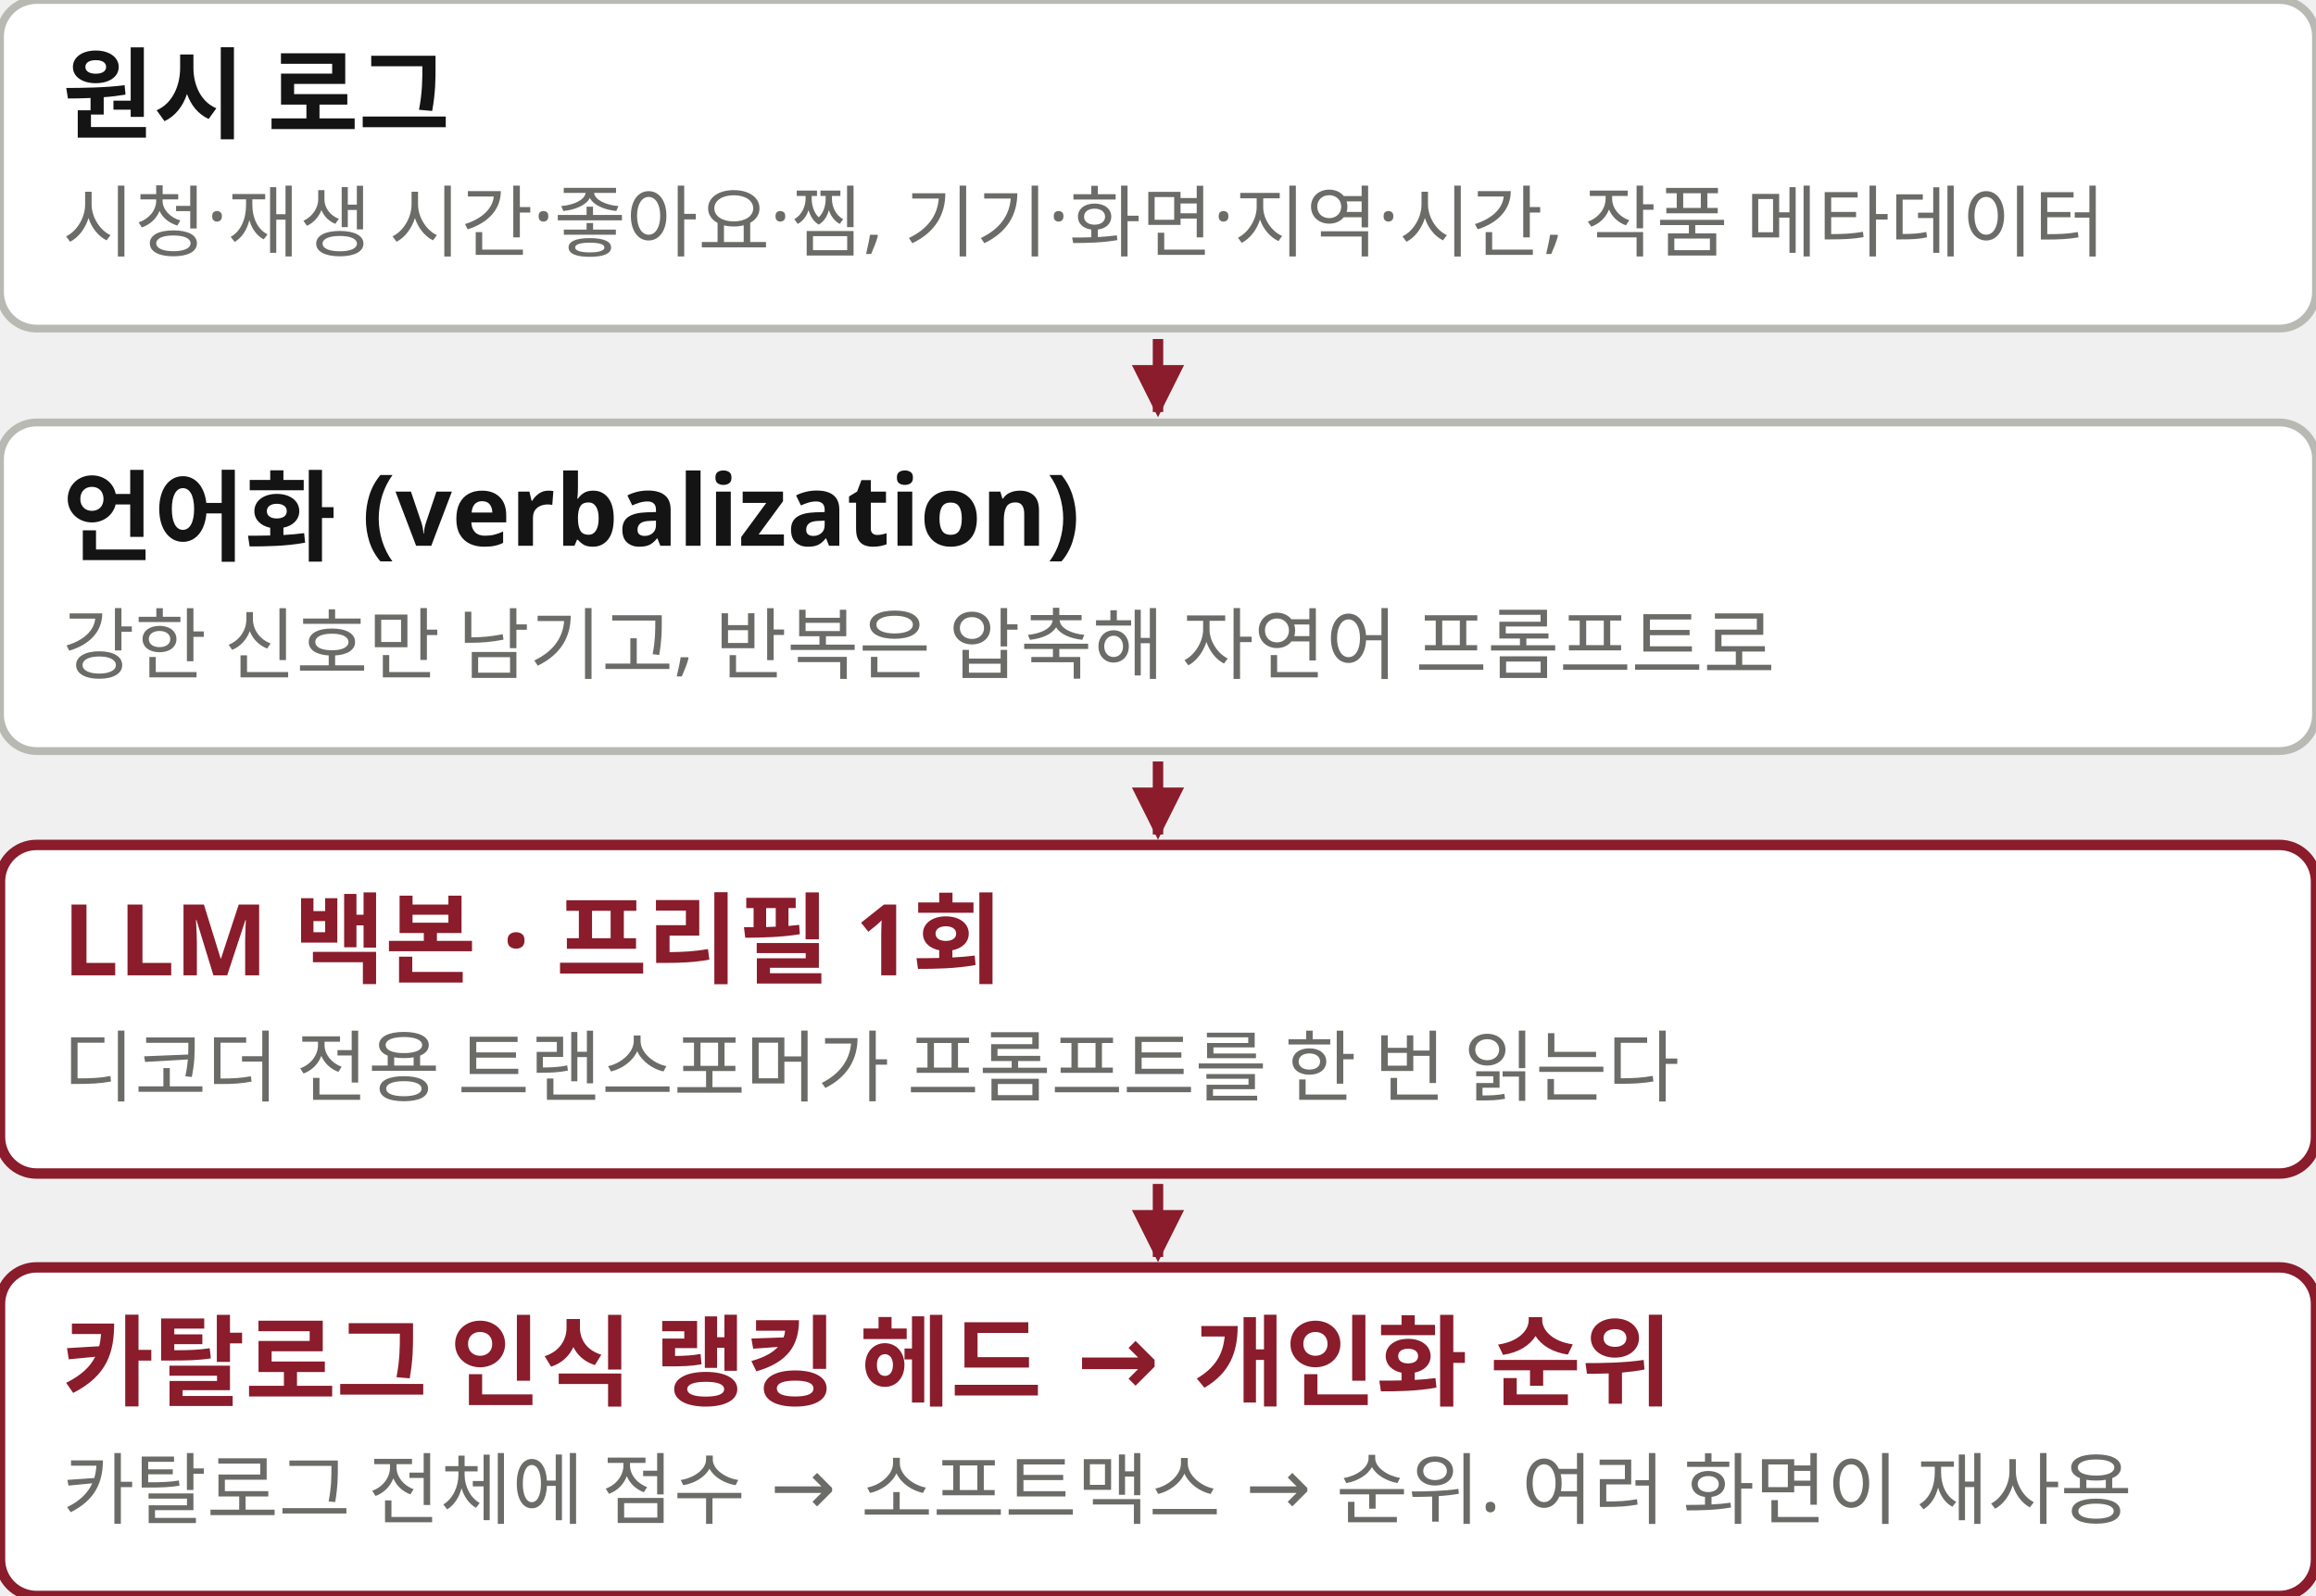
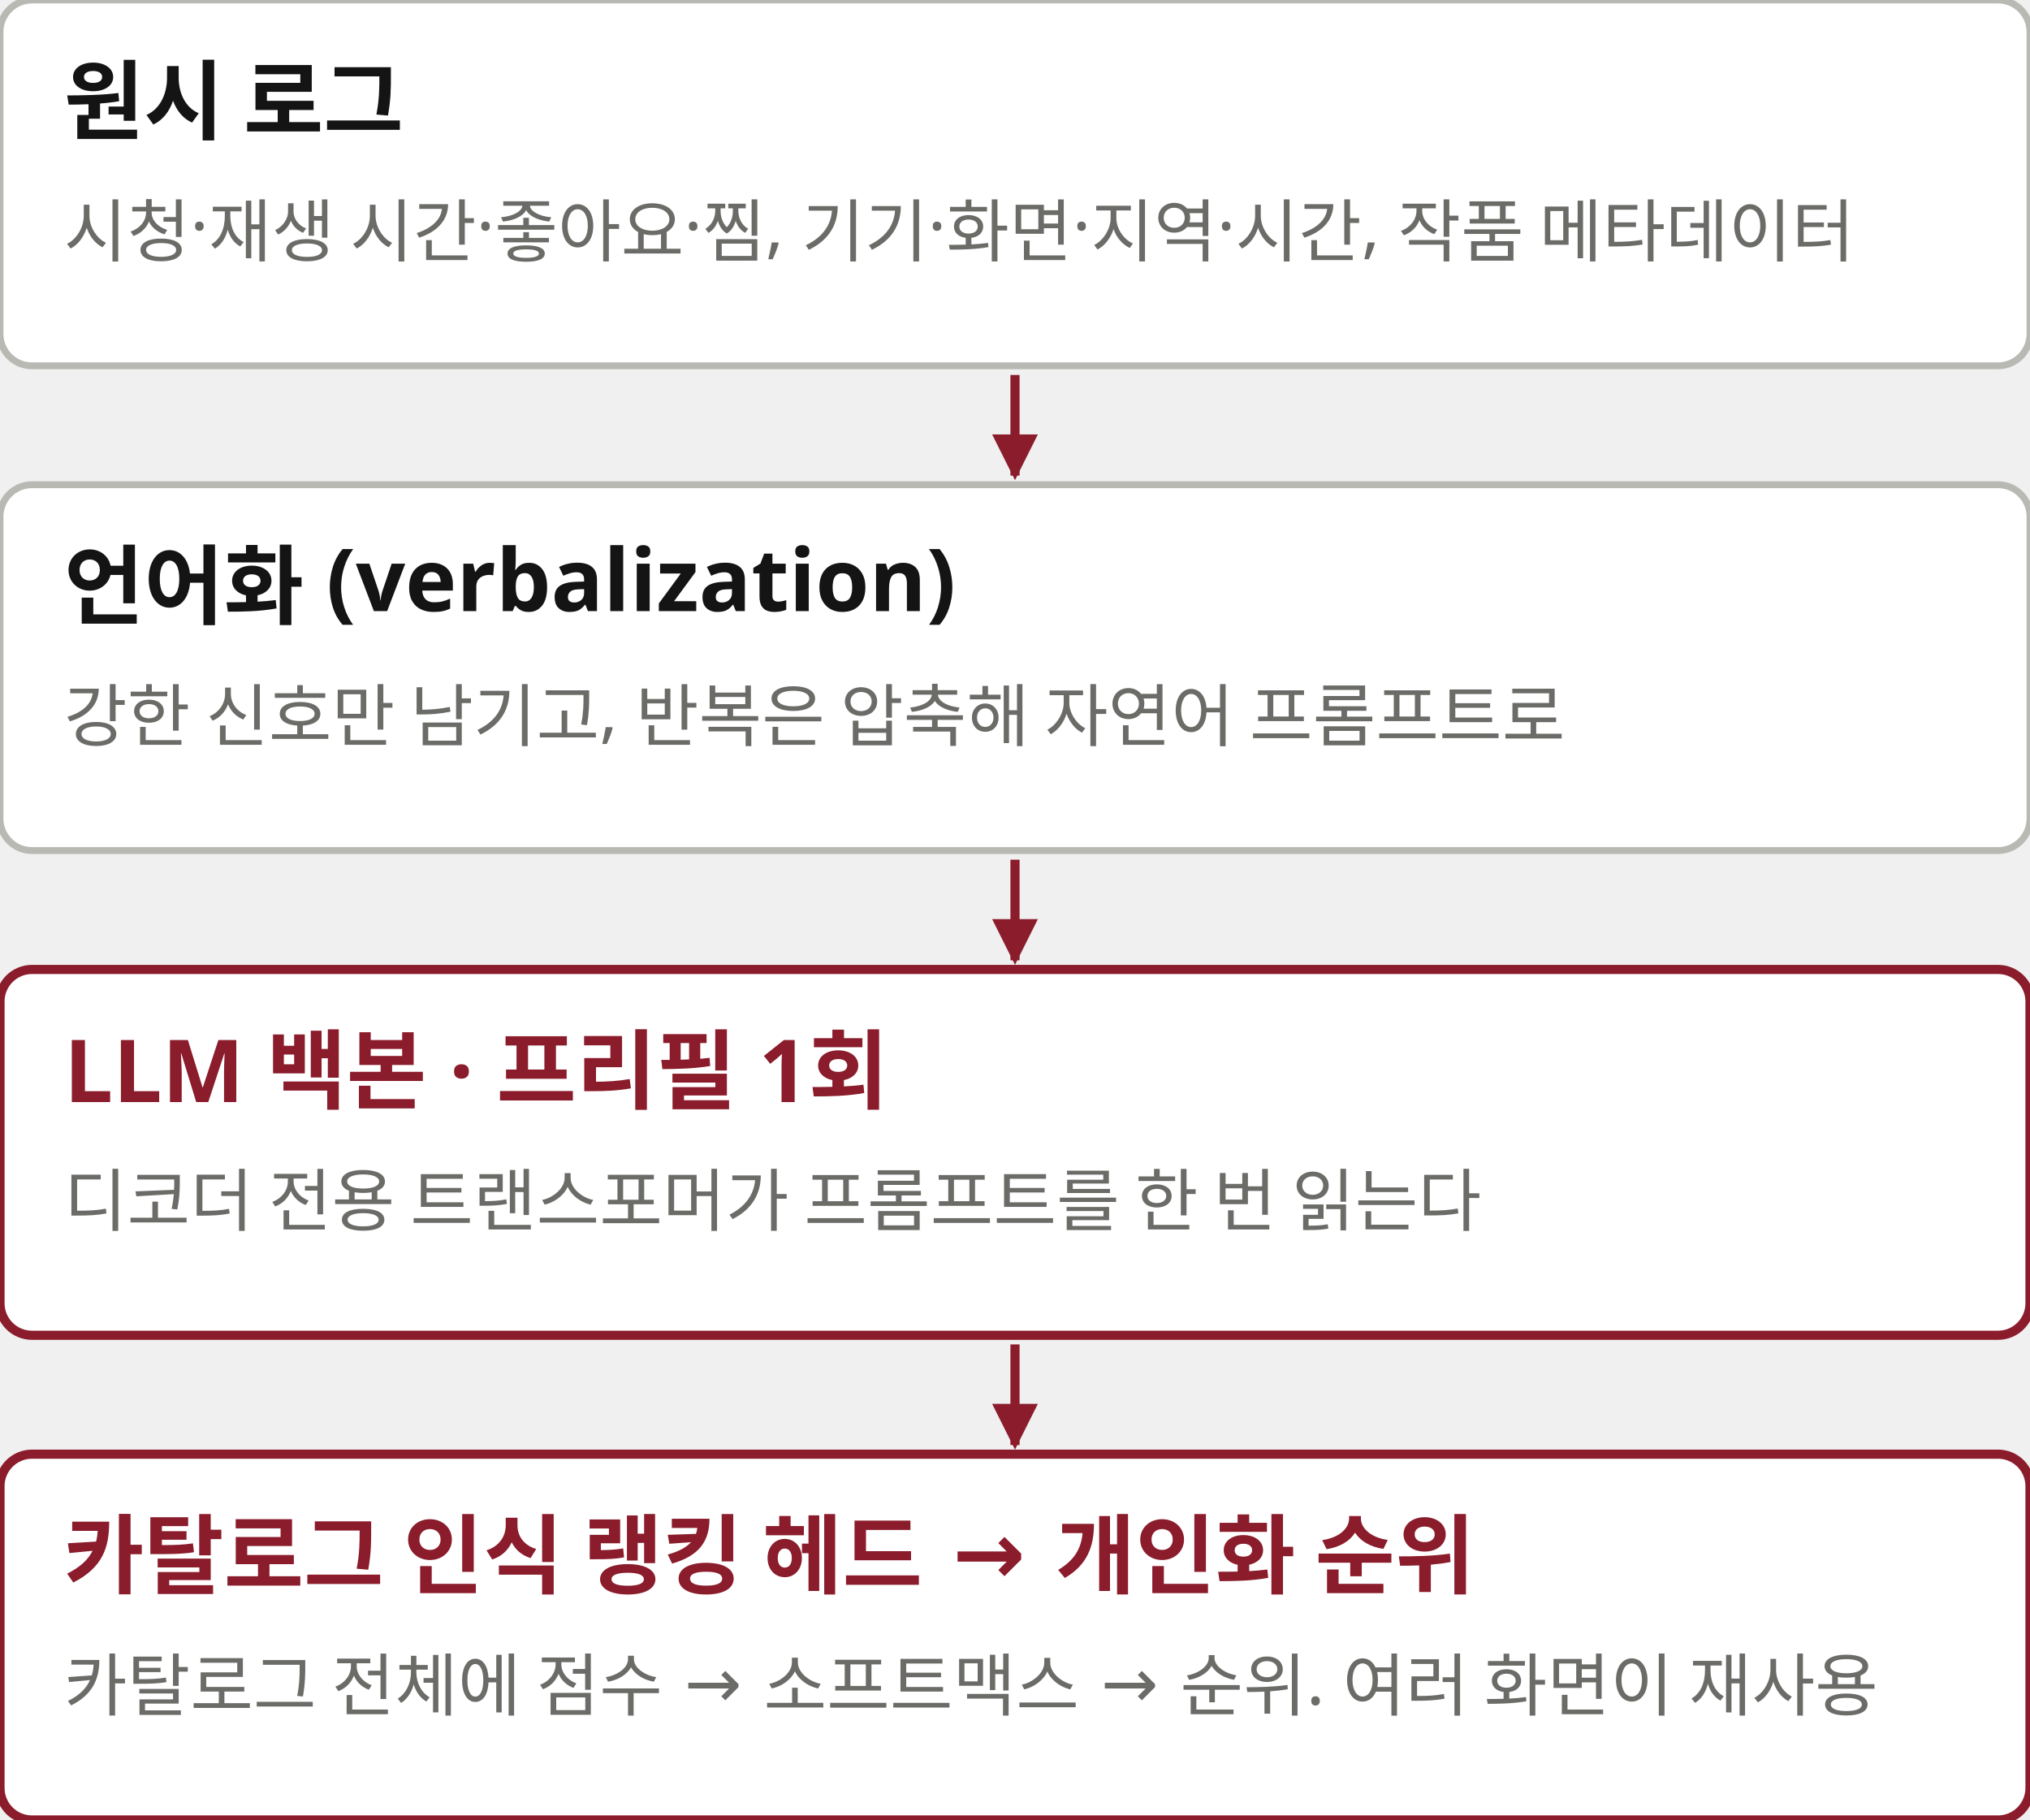
- <svg xmlns="http://www.w3.org/2000/svg" viewBox="0 0 888 612" width="888" height="612">
+ <svg xmlns="http://www.w3.org/2000/svg" viewBox="0 0 888 796" width="888" height="796">
  <defs>
    <marker id="a" viewBox="0 0 10 10" refX="9" refY="5" markerWidth="5" markerHeight="5" orient="auto">
      <path d="M0 0L10 5L0 10z" fill="#8A1C2B" />
    </marker>
  </defs>
-   <rect x="0" y="0" width="888" height="126" rx="14" fill="#FFFFFF" stroke="#B9B9B4" stroke-width="3" />
-   <text x="24" y="50" font-size="38" fill="#141414" text-anchor="start" font-weight="bold" font-family="NanumGothic, Nanum Gothic, sans-serif">원시 로그</text>
-   <text x="24" y="96" font-size="30" fill="#6B6B68" text-anchor="start" font-weight="normal" font-family="NanumGothic, Nanum Gothic, sans-serif">시청·재생 시간·좋아요·찜, 기기·화면·지역·시간, 작품 메타데이터</text>
-   <line x1="444.0" y1="130" x2="444.0" y2="158" stroke="#8A1C2B" stroke-width="4" marker-end="url(#a)" />
-   <rect x="0" y="162" width="888" height="126" rx="14" fill="#FFFFFF" stroke="#B9B9B4" stroke-width="3" />
-   <text x="24" y="212" font-size="38" fill="#141414" text-anchor="start" font-weight="bold" font-family="NanumGothic, Nanum Gothic, sans-serif">언어화 (verbalization)</text>
-   <text x="24" y="258" font-size="30" fill="#6B6B68" text-anchor="start" font-weight="normal" font-family="NanumGothic, Nanum Gothic, sans-serif">강한 신호만 남기고, 반복은 압축해 자연어 프롬프트로</text>
-   <line x1="444.0" y1="292" x2="444.0" y2="320" stroke="#8A1C2B" stroke-width="4" marker-end="url(#a)" />
-   <rect x="0" y="324" width="888" height="126" rx="14" fill="#FFFFFF" stroke="#8A1C2B" stroke-width="4" />
-   <text x="24" y="374" font-size="38" fill="#8A1C2B" text-anchor="start" font-weight="bold" font-family="NanumGothic, Nanum Gothic, sans-serif">LLM 백본 · 프리필 1회</text>
-   <text x="24" y="420" font-size="30" fill="#6B6B68" text-anchor="start" font-weight="normal" font-family="NanumGothic, Nanum Gothic, sans-serif">디코더 전용 트랜스포머가 프롬프트를 한 번 읽는다</text>
-   <line x1="444.0" y1="454" x2="444.0" y2="482" stroke="#8A1C2B" stroke-width="4" marker-end="url(#a)" />
-   <rect x="0" y="486" width="888" height="126" rx="14" fill="#FFFFFF" stroke="#8A1C2B" stroke-width="4" />
-   <text x="24" y="536" font-size="38" fill="#8A1C2B" text-anchor="start" font-weight="bold" font-family="NanumGothic, Nanum Gothic, sans-serif">카탈로그 인식 랭킹 헤드 → 개인화 순위</text>
-   <text x="24" y="582" font-size="30" fill="#6B6B68" text-anchor="start" font-weight="normal" font-family="NanumGothic, Nanum Gothic, sans-serif">카탈로그 전체에 점수 → 소프트맥스 → 순위. 여러 화면이 재사용</text>
+   <rect x="0" y="0" width="888" height="160" rx="14" fill="#FFFFFF" stroke="#B9B9B4" stroke-width="3" />
+   <text x="28" y="58" font-size="38" fill="#141414" text-anchor="start" font-weight="bold" font-family="NanumGothic, Nanum Gothic, sans-serif">원시 로그</text>
+   <text x="28" y="112" font-size="30" fill="#6B6B68" text-anchor="start" font-weight="normal" font-family="NanumGothic, Nanum Gothic, sans-serif">시청·재생 시간·좋아요·찜, 기기·화면·지역·시간, 작품 메타데이터</text>
+   <line x1="444.0" y1="164" x2="444.0" y2="208" stroke="#8A1C2B" stroke-width="4" marker-end="url(#a)" />
+   <rect x="0" y="212" width="888" height="160" rx="14" fill="#FFFFFF" stroke="#B9B9B4" stroke-width="3" />
+   <text x="28" y="270" font-size="38" fill="#141414" text-anchor="start" font-weight="bold" font-family="NanumGothic, Nanum Gothic, sans-serif">언어화 (verbalization)</text>
+   <text x="28" y="324" font-size="30" fill="#6B6B68" text-anchor="start" font-weight="normal" font-family="NanumGothic, Nanum Gothic, sans-serif">강한 신호만 남기고, 반복은 압축해 자연어 프롬프트로</text>
+   <line x1="444.0" y1="376" x2="444.0" y2="420" stroke="#8A1C2B" stroke-width="4" marker-end="url(#a)" />
+   <rect x="0" y="424" width="888" height="160" rx="14" fill="#FFFFFF" stroke="#8A1C2B" stroke-width="4" />
+   <text x="28" y="482" font-size="38" fill="#8A1C2B" text-anchor="start" font-weight="bold" font-family="NanumGothic, Nanum Gothic, sans-serif">LLM 백본 · 프리필 1회</text>
+   <text x="28" y="536" font-size="30" fill="#6B6B68" text-anchor="start" font-weight="normal" font-family="NanumGothic, Nanum Gothic, sans-serif">디코더 전용 트랜스포머가 프롬프트를 한 번 읽는다</text>
+   <line x1="444.0" y1="588" x2="444.0" y2="632" stroke="#8A1C2B" stroke-width="4" marker-end="url(#a)" />
+   <rect x="0" y="636" width="888" height="160" rx="14" fill="#FFFFFF" stroke="#8A1C2B" stroke-width="4" />
+   <text x="28" y="694" font-size="38" fill="#8A1C2B" text-anchor="start" font-weight="bold" font-family="NanumGothic, Nanum Gothic, sans-serif">카탈로그 인식 랭킹 헤드 → 개인화 순위</text>
+   <text x="28" y="748" font-size="30" fill="#6B6B68" text-anchor="start" font-weight="normal" font-family="NanumGothic, Nanum Gothic, sans-serif">카탈로그 전체에 점수 → 소프트맥스 → 순위. 여러 화면이 재사용</text>
</svg>
